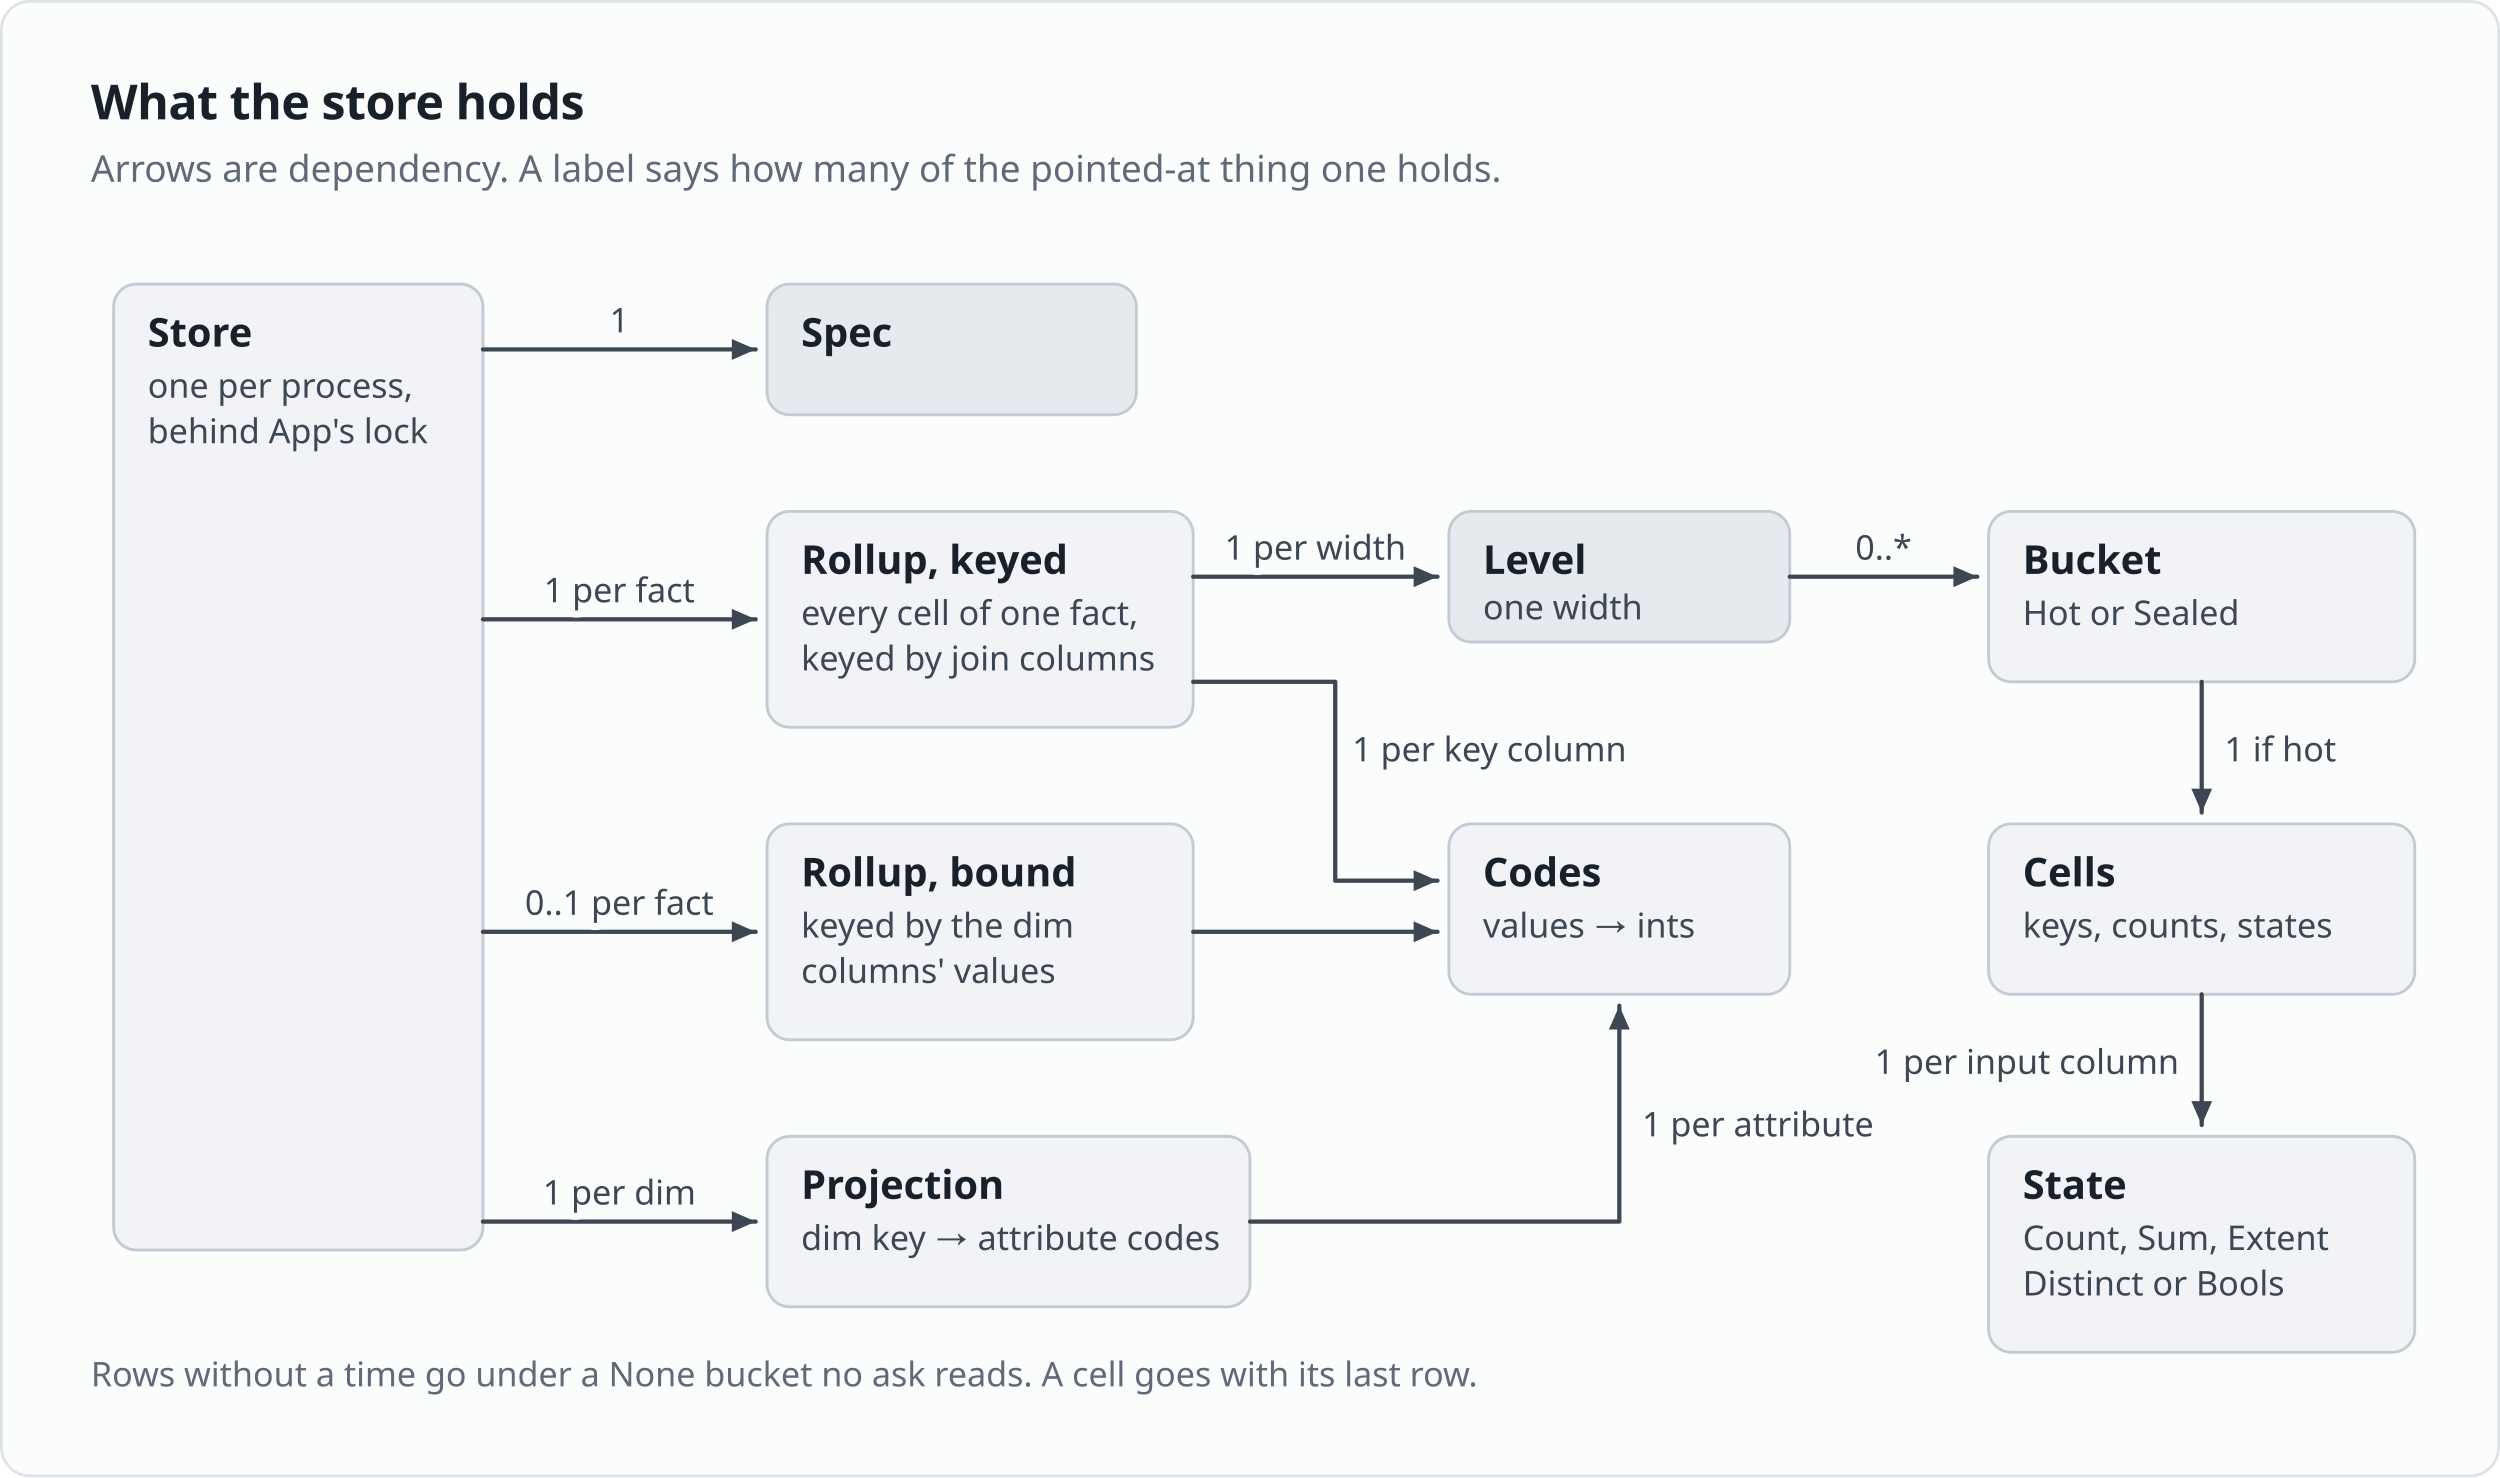
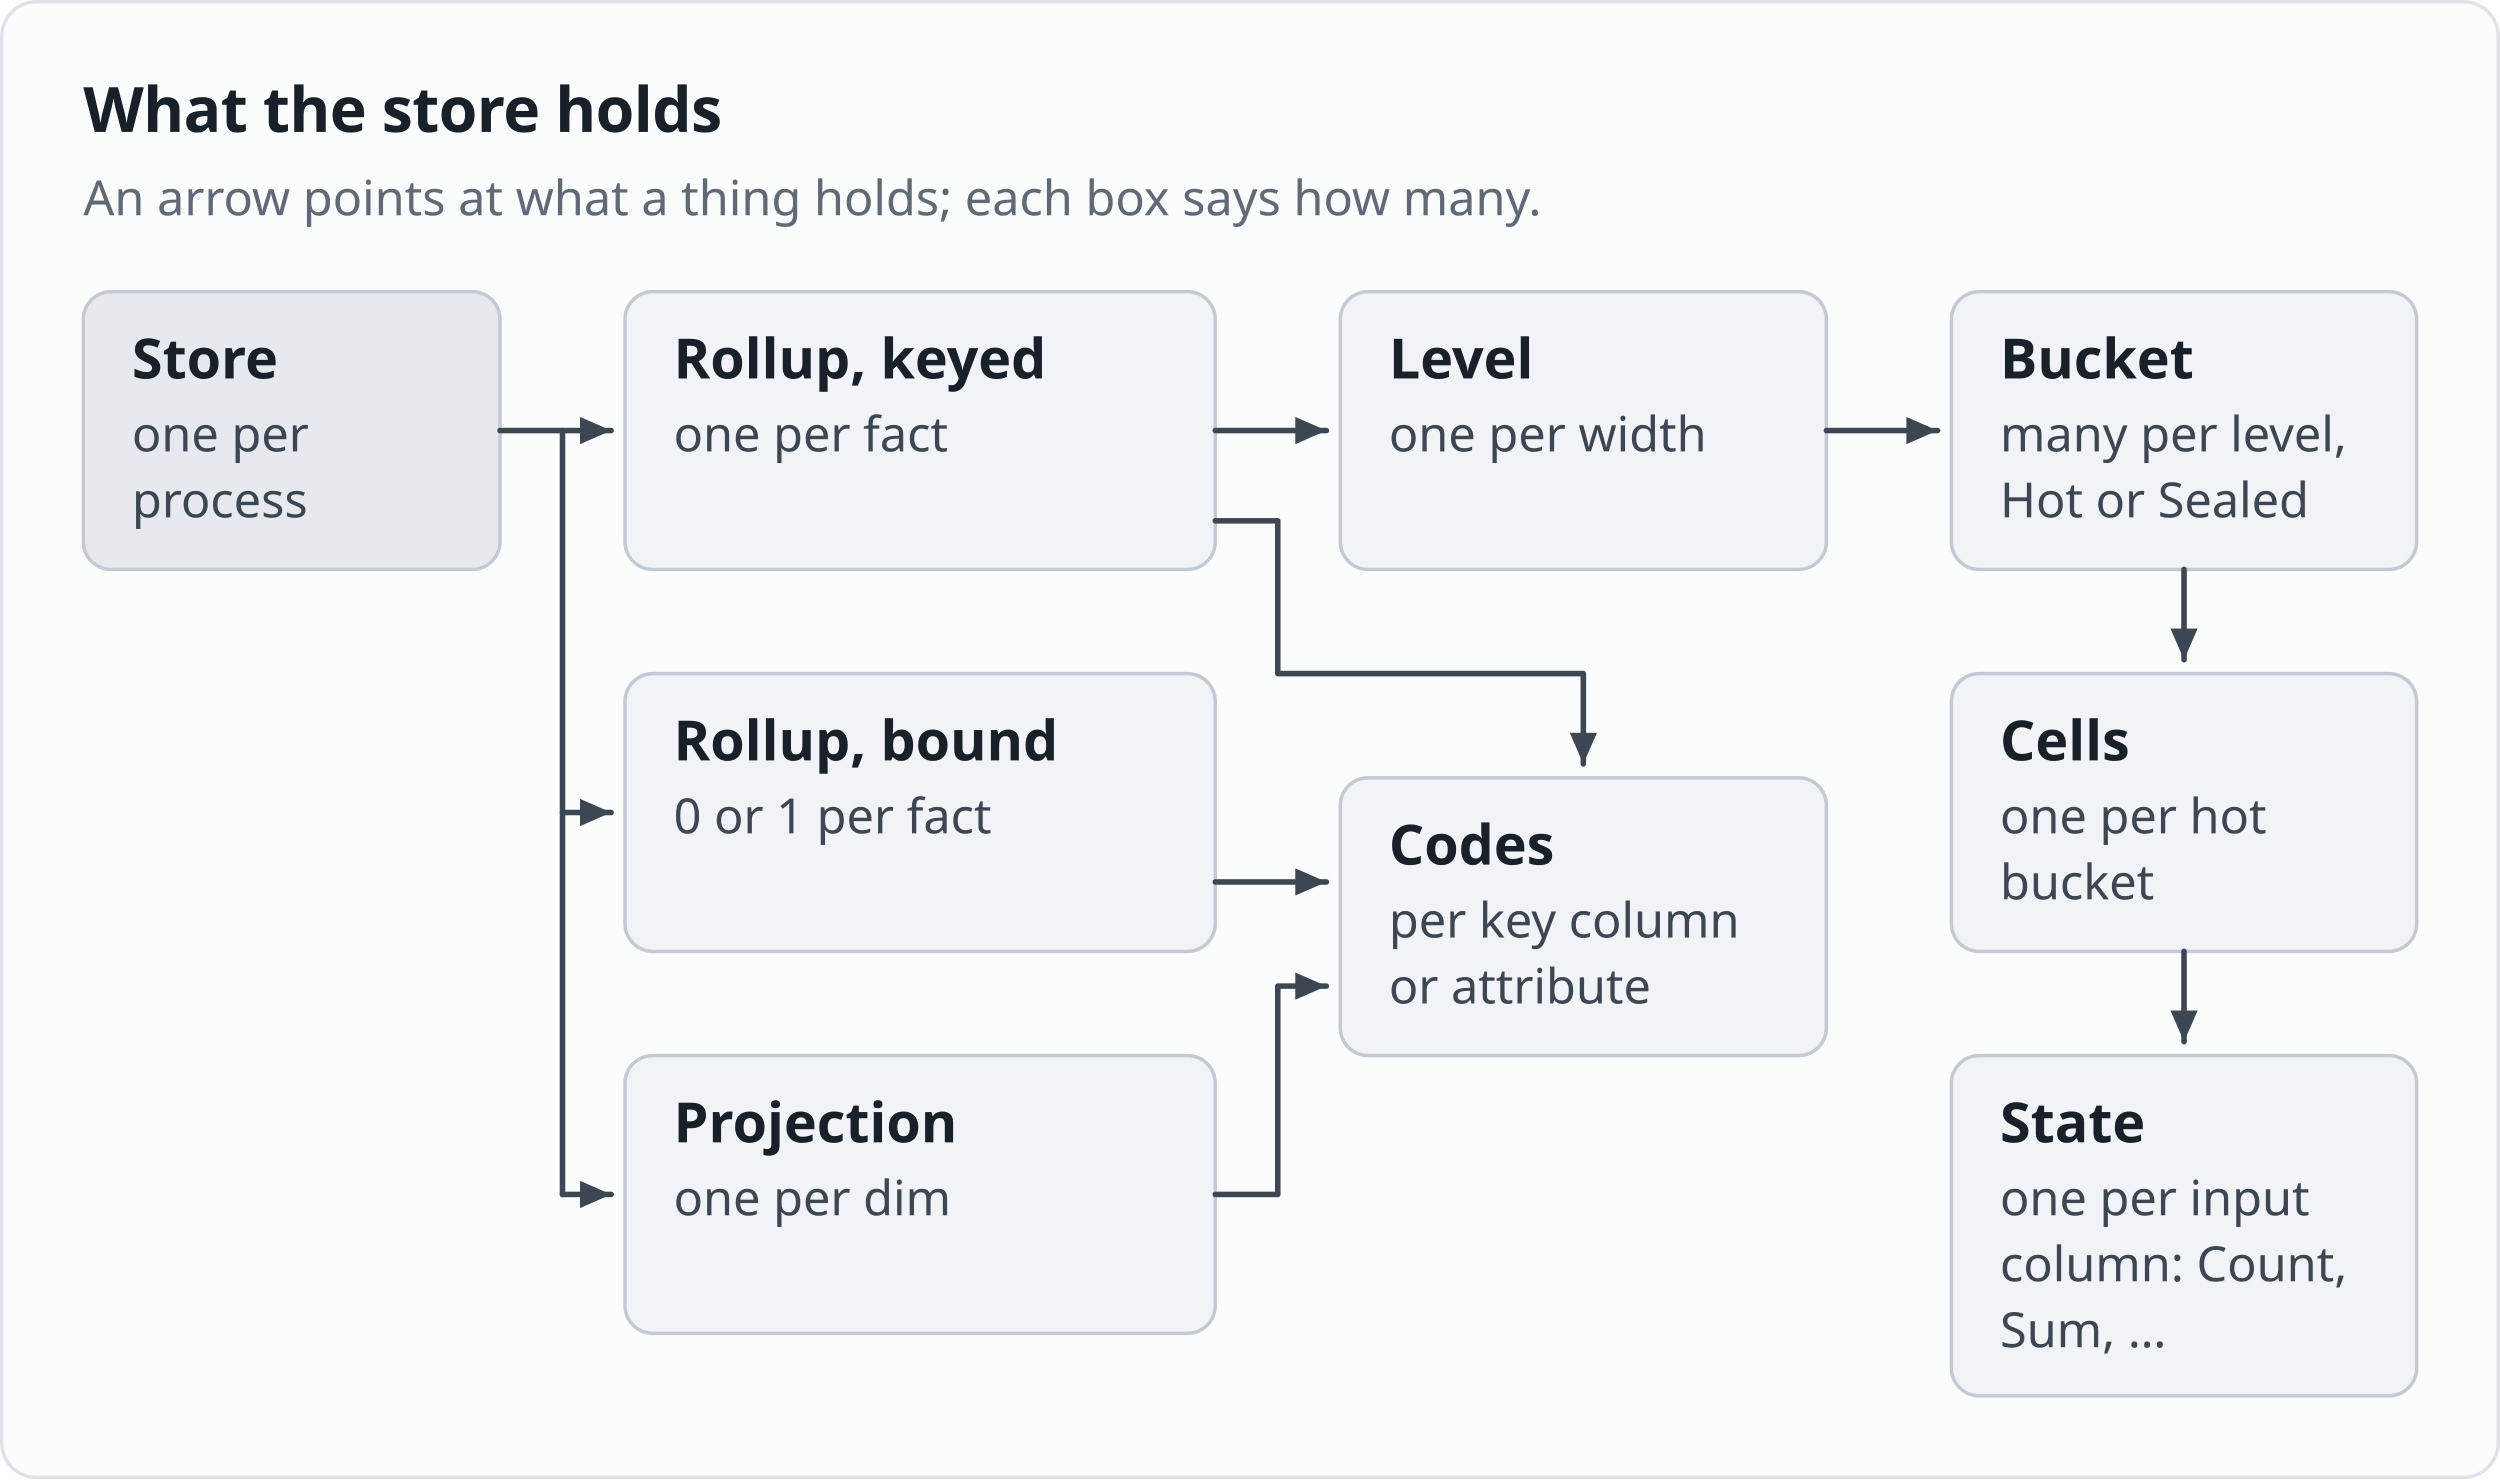
- <svg xmlns="http://www.w3.org/2000/svg" width="880" height="520" viewBox="0 0 880 520" role="img" aria-labelledby="t d">
+ <svg xmlns="http://www.w3.org/2000/svg" width="720" height="426" viewBox="0 0 720 426" role="img" aria-labelledby="t d">
  <style>
-   text{font-family:-apple-system, BlinkMacSystemFont, "Segoe UI", "Noto Sans", Helvetica, Arial, sans-serif;font-size:13px}
-   .mono{font-family:ui-monospace, SFMono-Regular, "SF Mono", Menlo, Consolas, "Liberation Mono", monospace;font-size:12px}
-   .title{font-size:17px;font-weight:600;letter-spacing:-0.01em}
-   .sub{font-size:13px}
-   .h{font-size:14px;font-weight:600}
+   text{font-family:-apple-system, BlinkMacSystemFont, "Segoe UI", "Noto Sans", Helvetica, Arial, sans-serif;font-size:15px}
+   .mono{font-family:ui-monospace, SFMono-Regular, "SF Mono", Menlo, Consolas, "Liberation Mono", monospace;font-size:14px}
+   .title{font-size:18px;font-weight:600;letter-spacing:-0.01em}
+   .sub{font-size:15px}
+   .h{font-size:16px;font-weight:600}
  .b{font-weight:600}
-   .s{font-size:12px}
-   .lbl{font-size:11px;font-weight:600;letter-spacing:0.08em}
+   .s{font-size:14px}
+   .lbl{font-size:13px;font-weight:600;letter-spacing:0.08em}
  .num{font-variant-numeric:tabular-nums}
  .it{font-style:italic}
  .halo{stroke-width:5px;stroke-linejoin:round;paint-order:stroke}
  .canvas,.box,.box2,.frame,.accbox,.errbox,.planbox{stroke-width:1px}
  .planbox{stroke-dasharray:5 4}
  .frame{stroke-dasharray:none}
  .rule,.life{stroke-width:1px;fill:none}
  .life{stroke-dasharray:3 4}
-   .a,.a-acc,.a-err,.a-plan,.a-cfg{fill:none;stroke-width:1.5px;stroke-linecap:round;stroke-linejoin:round}
+   .a,.a-acc,.a-err,.a-plan,.a-cfg{fill:none;stroke-width:1.6px;stroke-linecap:round;stroke-linejoin:round}
  .a-plan{stroke-dasharray:5 4}
  .a-cfg{stroke-dasharray:1.5 4;stroke-width:1.6px}
  .canvas{fill:#fbfcfc;stroke:#dfe3e8}
  text{fill:#18202a}
  .ink2{fill:#3d4753}
  .muted{fill:#5f6977}
  .acc{fill:#0b5c56}
  .err{fill:#b4472c}
  .plantext{fill:#8a939f}
  .halo{stroke:#fbfcfc}
  .box{fill:#f1f3f6;stroke:#c3cad3}
  .box2{fill:#e6eaef;stroke:#c3cad3}
  .frame{fill:none;stroke:#c3cad3}
  .accbox{fill:#e4f3f0;stroke:#0f766e}
  .errbox{fill:#faece7;stroke:#b4472c}
  .planbox{fill:none;stroke:#8a939f}
  .rule{stroke:#c3cad3}
  .life{stroke:#c3cad3}
  .fillacc{fill:#0f766e}
  .fillerr{fill:#b4472c}
  .fillink{fill:#3d4753}
  .fillplan{fill:#8a939f}
  .fillcanvas{fill:#fbfcfc}
  .a{stroke:#3d4753}
  .a-acc{stroke:#0f766e}
  .a-err{stroke:#b4472c}
  .a-plan{stroke:#8a939f}
  .a-cfg{stroke:#5f6977}
  .band{fill:#f1f3f6}
  .errband{fill:#faece7}
  @media (prefers-color-scheme: dark){
  .canvas{fill:#0f141a;stroke:#2a323c}
  text{fill:#e6edf3}
  .ink2{fill:#c4ccd5}
  .muted{fill:#97a2ae}
  .acc{fill:#7fd3c7}
  .err{fill:#e2795c}
  .plantext{fill:#6f7a86}
  .halo{stroke:#0f141a}
  .box{fill:#161d25;stroke:#3b4551}
  .box2{fill:#1e2730;stroke:#3b4551}
  .frame{fill:none;stroke:#3b4551}
  .accbox{fill:#0f2724;stroke:#3cb4a4}
  .errbox{fill:#2b1914;stroke:#e2795c}
  .planbox{fill:none;stroke:#6f7a86}
  .rule{stroke:#3b4551}
  .life{stroke:#3b4551}
  .fillacc{fill:#3cb4a4}
  .fillerr{fill:#e2795c}
  .fillink{fill:#c4ccd5}
  .fillplan{fill:#6f7a86}
  .fillcanvas{fill:#0f141a}
  .a{stroke:#c4ccd5}
  .a-acc{stroke:#3cb4a4}
  .a-err{stroke:#e2795c}
  .a-plan{stroke:#6f7a86}
  .a-cfg{stroke:#97a2ae}
  .band{fill:#161d25}
  .errband{fill:#2b1914}
  }
  </style>
  <defs>
    <marker id="m" viewBox="0 0 10 10" refX="9" refY="5" markerWidth="7" markerHeight="7" orient="auto-start-reverse">
      <path class="fillink" d="M1 1.5 9 5 1 8.5z" />
    </marker>
    <marker id="m-acc" viewBox="0 0 10 10" refX="9" refY="5" markerWidth="7" markerHeight="7" orient="auto-start-reverse">
      <path class="fillacc" d="M1 1.5 9 5 1 8.5z" />
    </marker>
    <marker id="m-err" viewBox="0 0 10 10" refX="9" refY="5" markerWidth="7" markerHeight="7" orient="auto-start-reverse">
      <path class="fillerr" d="M1 1.5 9 5 1 8.5z" />
    </marker>
    <marker id="m-plan" viewBox="0 0 10 10" refX="9" refY="5" markerWidth="7" markerHeight="7" orient="auto-start-reverse">
      <path class="fillplan" d="M1 1.5 9 5 1 8.5z" />
    </marker>
  </defs>
-   <rect class="canvas" x="0.5" y="0.5" width="879" height="519" rx="10" />
-   <text x="32" y="42" class="title">What the store holds</text>
-   <text x="32" y="64" class="sub muted">Arrows are dependency. A label says how many of the pointed-at thing one holds.</text>
-   <rect class="box" x="40" y="100" width="130" height="340" rx="8" />
-   <text x="52" y="122" class="h">Store</text>
-   <text x="52" y="140" class="s ink2">one per process,</text>
-   <text x="52" y="156" class="s ink2">behind App's lock</text>
-   <rect class="box2" x="270" y="100" width="130" height="46" rx="8" />
-   <text x="282" y="122" class="h">Spec</text>
-   <rect class="box" x="270" y="180" width="150" height="76" rx="8" />
-   <text x="282" y="202" class="h">Rollup, keyed</text>
-   <text x="282" y="220" class="s ink2">every cell of one fact,</text>
-   <text x="282" y="236" class="s ink2">keyed by join columns</text>
-   <rect class="box" x="270" y="290" width="150" height="76" rx="8" />
-   <text x="282" y="312" class="h">Rollup, bound</text>
-   <text x="282" y="330" class="s ink2">keyed by the dim</text>
-   <text x="282" y="346" class="s ink2">columns' values</text>
-   <rect class="box" x="270" y="400" width="170" height="60" rx="8" />
-   <text x="282" y="422" class="h">Projection</text>
-   <text x="282" y="440" class="s ink2">dim key → attribute codes</text>
-   <rect class="box2" x="510" y="180" width="120" height="46" rx="8" />
-   <text x="522" y="202" class="h">Level</text>
-   <text x="522" y="218" class="s ink2" text-anchor="start">one width</text>
-   <rect class="box" x="510" y="290" width="120" height="60" rx="8" />
-   <text x="522" y="312" class="h">Codes</text>
-   <text x="522" y="330" class="s ink2">values → ints</text>
-   <rect class="box" x="700" y="180" width="150" height="60" rx="8" />
-   <text x="712" y="202" class="h">Bucket</text>
-   <text x="712" y="220" class="s ink2">Hot or Sealed</text>
-   <rect class="box" x="700" y="290" width="150" height="60" rx="8" />
-   <text x="712" y="312" class="h">Cells</text>
-   <text x="712" y="330" class="s ink2">keys, counts, states</text>
-   <rect class="box" x="700" y="400" width="150" height="76" rx="8" />
-   <text x="712" y="422" class="h">State</text>
-   <text x="712" y="440" class="s ink2">Count, Sum, Extent</text>
-   <text x="712" y="456" class="s ink2">Distinct or Bools</text>
-   <path class="a" d="M170 123 L266 123" marker-end="url(#m)" />
-   <text x="218" y="117" class="s ink2 halo" text-anchor="middle">1</text>
-   <path class="a" d="M170 218 L266 218" marker-end="url(#m)" />
-   <text x="218" y="212" class="s ink2 halo" text-anchor="middle">1 per fact</text>
-   <path class="a" d="M170 328 L266 328" marker-end="url(#m)" />
-   <text x="218" y="322" class="s ink2 halo" text-anchor="middle">0..1 per fact</text>
-   <path class="a" d="M170 430 L266 430" marker-end="url(#m)" />
-   <text x="218" y="424" class="s ink2 halo" text-anchor="middle">1 per dim</text>
-   <path class="a" d="M420 203 L506 203" marker-end="url(#m)" />
-   <text x="463" y="197" class="s ink2 halo" text-anchor="middle">1 per width</text>
-   <path class="a" d="M420 240 L470 240 L470 310 L506 310" marker-end="url(#m)" />
-   <text x="476" y="268" class="s ink2 halo" text-anchor="start">1 per key column</text>
-   <path class="a" d="M420 328 L506 328" marker-end="url(#m)" />
-   <path class="a" d="M440 430 L570 430 L570 354" marker-end="url(#m)" />
-   <text x="578" y="400" class="s ink2 halo" text-anchor="start">1 per attribute</text>
-   <path class="a" d="M630 203 L696 203" marker-end="url(#m)" />
-   <text x="663" y="197" class="s ink2 halo" text-anchor="middle">0..*</text>
-   <path class="a" d="M775 240 L775 286" marker-end="url(#m)" />
-   <text x="783" y="268" class="s ink2 halo" text-anchor="start">1 if hot</text>
-   <path class="a" d="M775 350 L775 396" marker-end="url(#m)" />
-   <text x="767" y="378" class="s ink2 halo" text-anchor="end">1 per input column</text>
-   <text x="32" y="488" class="s muted" text-anchor="start">Rows without a time go under a None bucket no ask reads. A cell goes with its last row.</text>
+   <rect class="canvas" x="0.5" y="0.5" width="719" height="425" rx="10" />
+   <text x="24" y="38" class="title">What the store holds</text>
+   <text x="24" y="62" class="s muted">An arrow points at what a thing holds; each box says how many.</text>
+   <rect class="box2" x="24" y="84" width="120" height="80" rx="8" />
+   <text x="38" y="109" class="h">Store</text>
+   <text x="38" y="130" class="s ink2">one per</text>
+   <text x="38" y="149" class="s ink2">process</text>
+   <rect class="box" x="180" y="84" width="170" height="80" rx="8" />
+   <text x="194" y="109" class="h">Rollup, keyed</text>
+   <text x="194" y="130" class="s ink2">one per fact</text>
+   <rect class="box" x="180" y="194" width="170" height="80" rx="8" />
+   <text x="194" y="219" class="h">Rollup, bound</text>
+   <text x="194" y="240" class="s ink2">0 or 1 per fact</text>
+   <rect class="box" x="180" y="304" width="170" height="80" rx="8" />
+   <text x="194" y="329" class="h">Projection</text>
+   <text x="194" y="350" class="s ink2">one per dim</text>
+   <rect class="box" x="386" y="84" width="140" height="80" rx="8" />
+   <text x="400" y="109" class="h">Level</text>
+   <text x="400" y="130" class="s ink2">one per width</text>
+   <rect class="box" x="386" y="224" width="140" height="80" rx="8" />
+   <text x="400" y="249" class="h">Codes</text>
+   <text x="400" y="270" class="s ink2">per key column</text>
+   <text x="400" y="289" class="s ink2">or attribute</text>
+   <rect class="box" x="562" y="84" width="134" height="80" rx="8" />
+   <text x="576" y="109" class="h">Bucket</text>
+   <text x="576" y="130" class="s ink2">many per level,</text>
+   <text x="576" y="149" class="s ink2">Hot or Sealed</text>
+   <rect class="box" x="562" y="194" width="134" height="80" rx="8" />
+   <text x="576" y="219" class="h">Cells</text>
+   <text x="576" y="240" class="s ink2">one per hot</text>
+   <text x="576" y="259" class="s ink2">bucket</text>
+   <rect class="box" x="562" y="304" width="134" height="98" rx="8" />
+   <text x="576" y="329" class="h">State</text>
+   <text x="576" y="350" class="s ink2">one per input</text>
+   <text x="576" y="369" class="s ink2">column: Count,</text>
+   <text x="576" y="388" class="s ink2">Sum, …</text>
+   <path class="a" d="M144 124 H176" marker-end="url(#m)" />
+   <path class="a" d="M162 124 V344" />
+   <path class="a" d="M162 234 H176" marker-end="url(#m)" />
+   <path class="a" d="M162 344 H176" marker-end="url(#m)" />
+   <path class="a" d="M350 124 H382" marker-end="url(#m)" />
+   <path class="a" d="M350 150 H368 V194 H456 V220" marker-end="url(#m)" />
+   <path class="a" d="M350 254 H382" marker-end="url(#m)" />
+   <path class="a" d="M350 344 H368 V284 H382" marker-end="url(#m)" />
+   <path class="a" d="M526 124 H558" marker-end="url(#m)" />
+   <path class="a" d="M629 164 V190" marker-end="url(#m)" />
+   <path class="a" d="M629 274 V300" marker-end="url(#m)" />
</svg>
